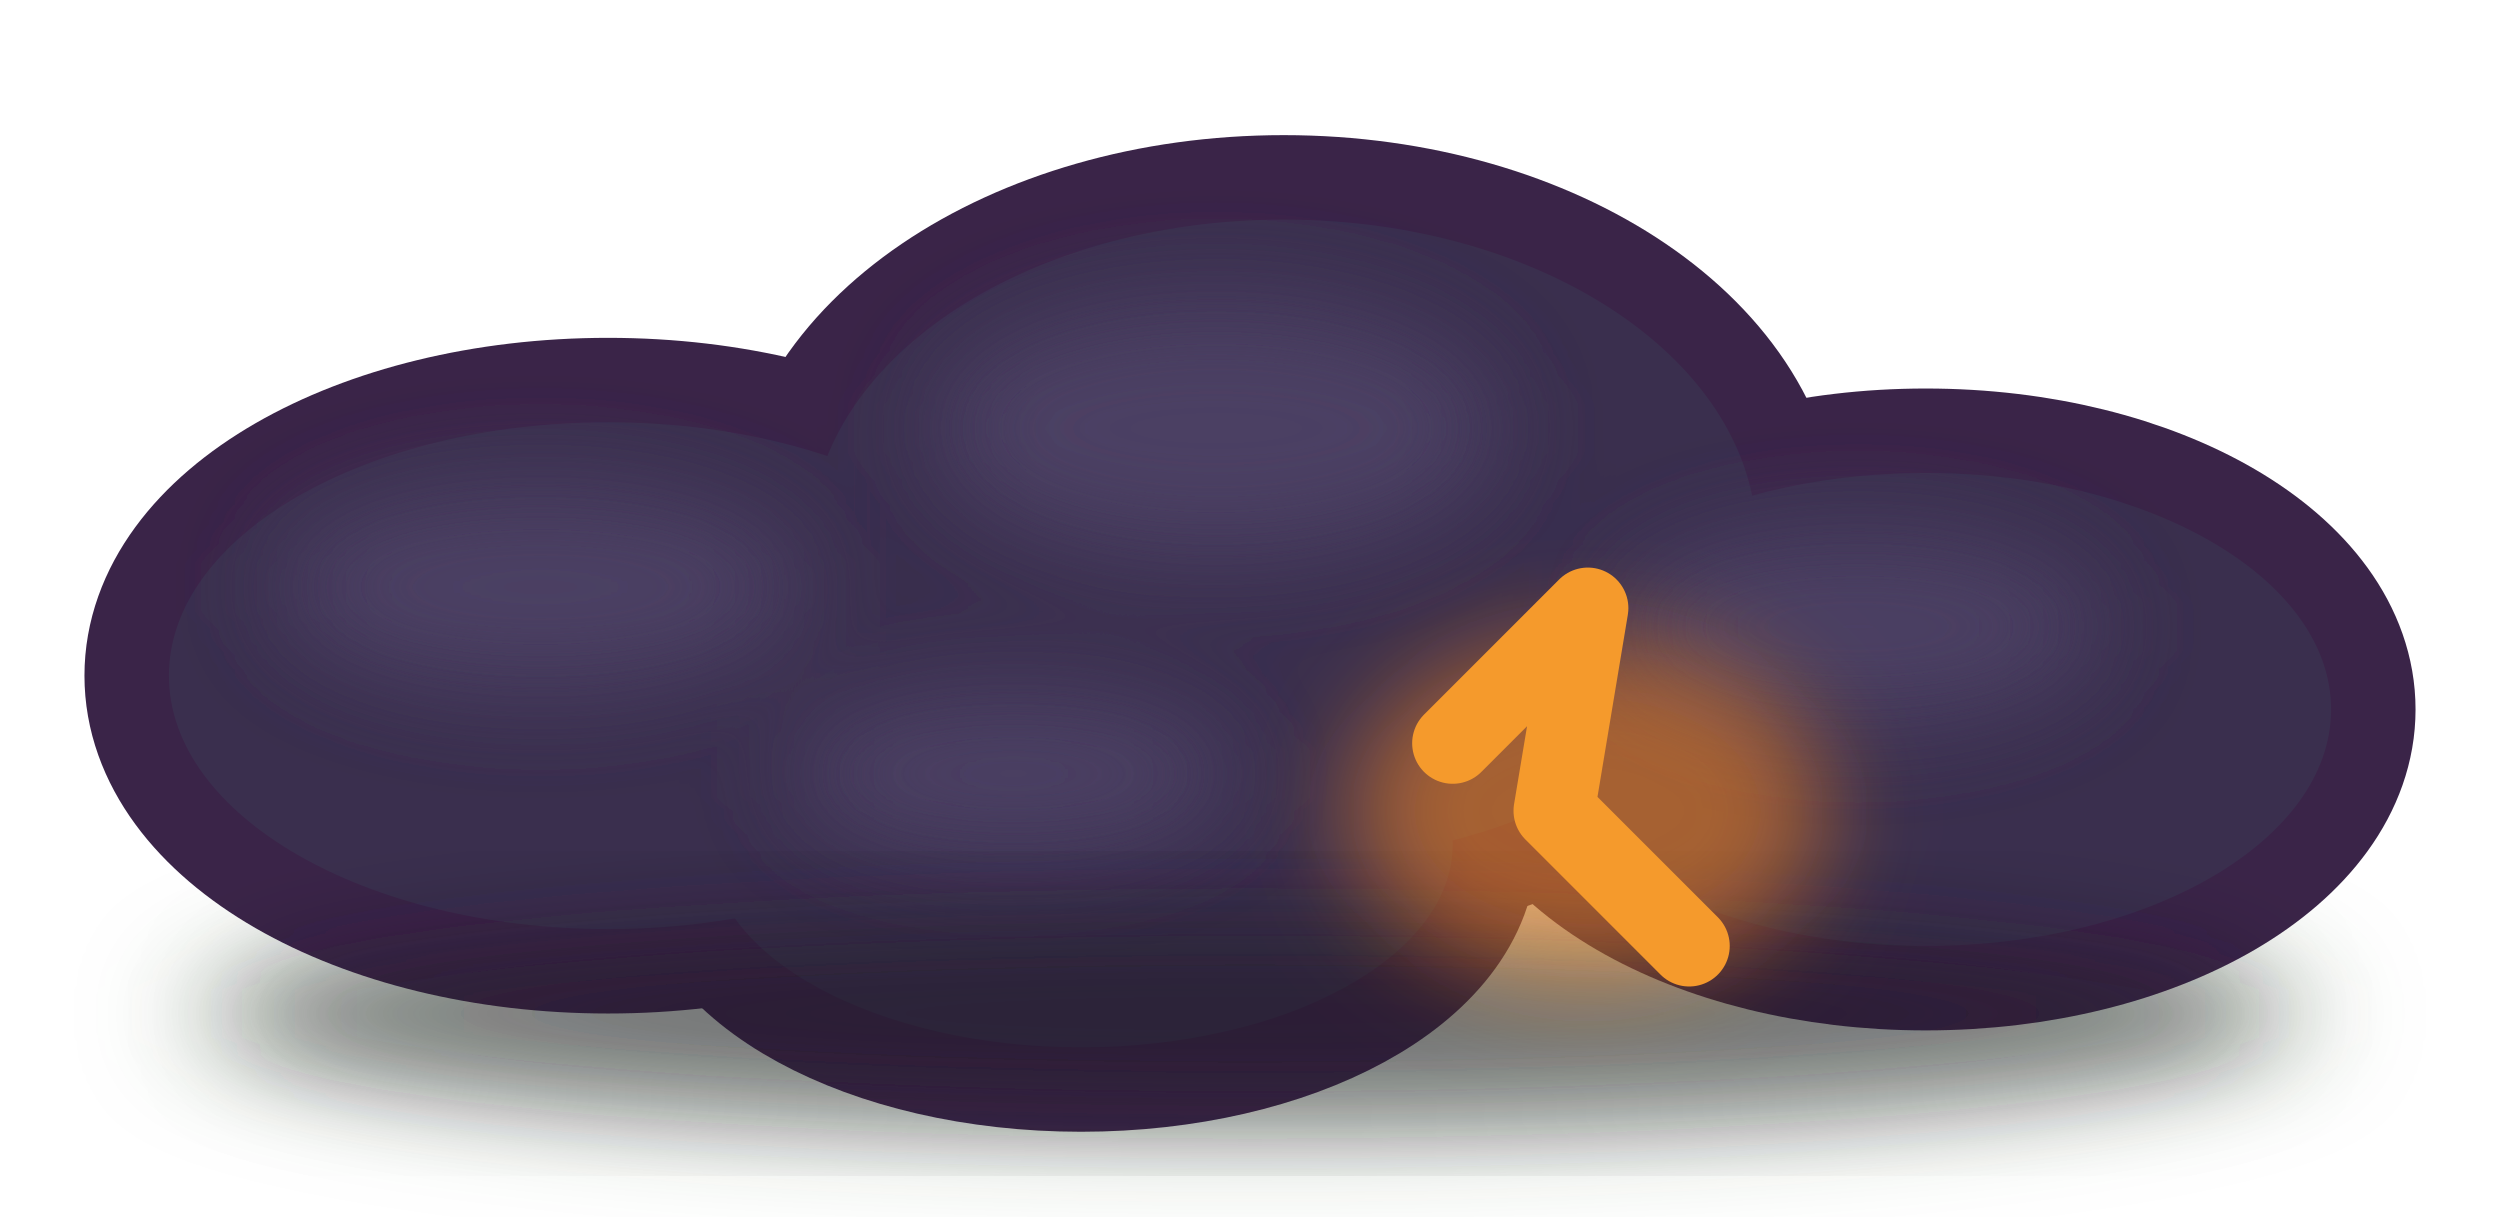
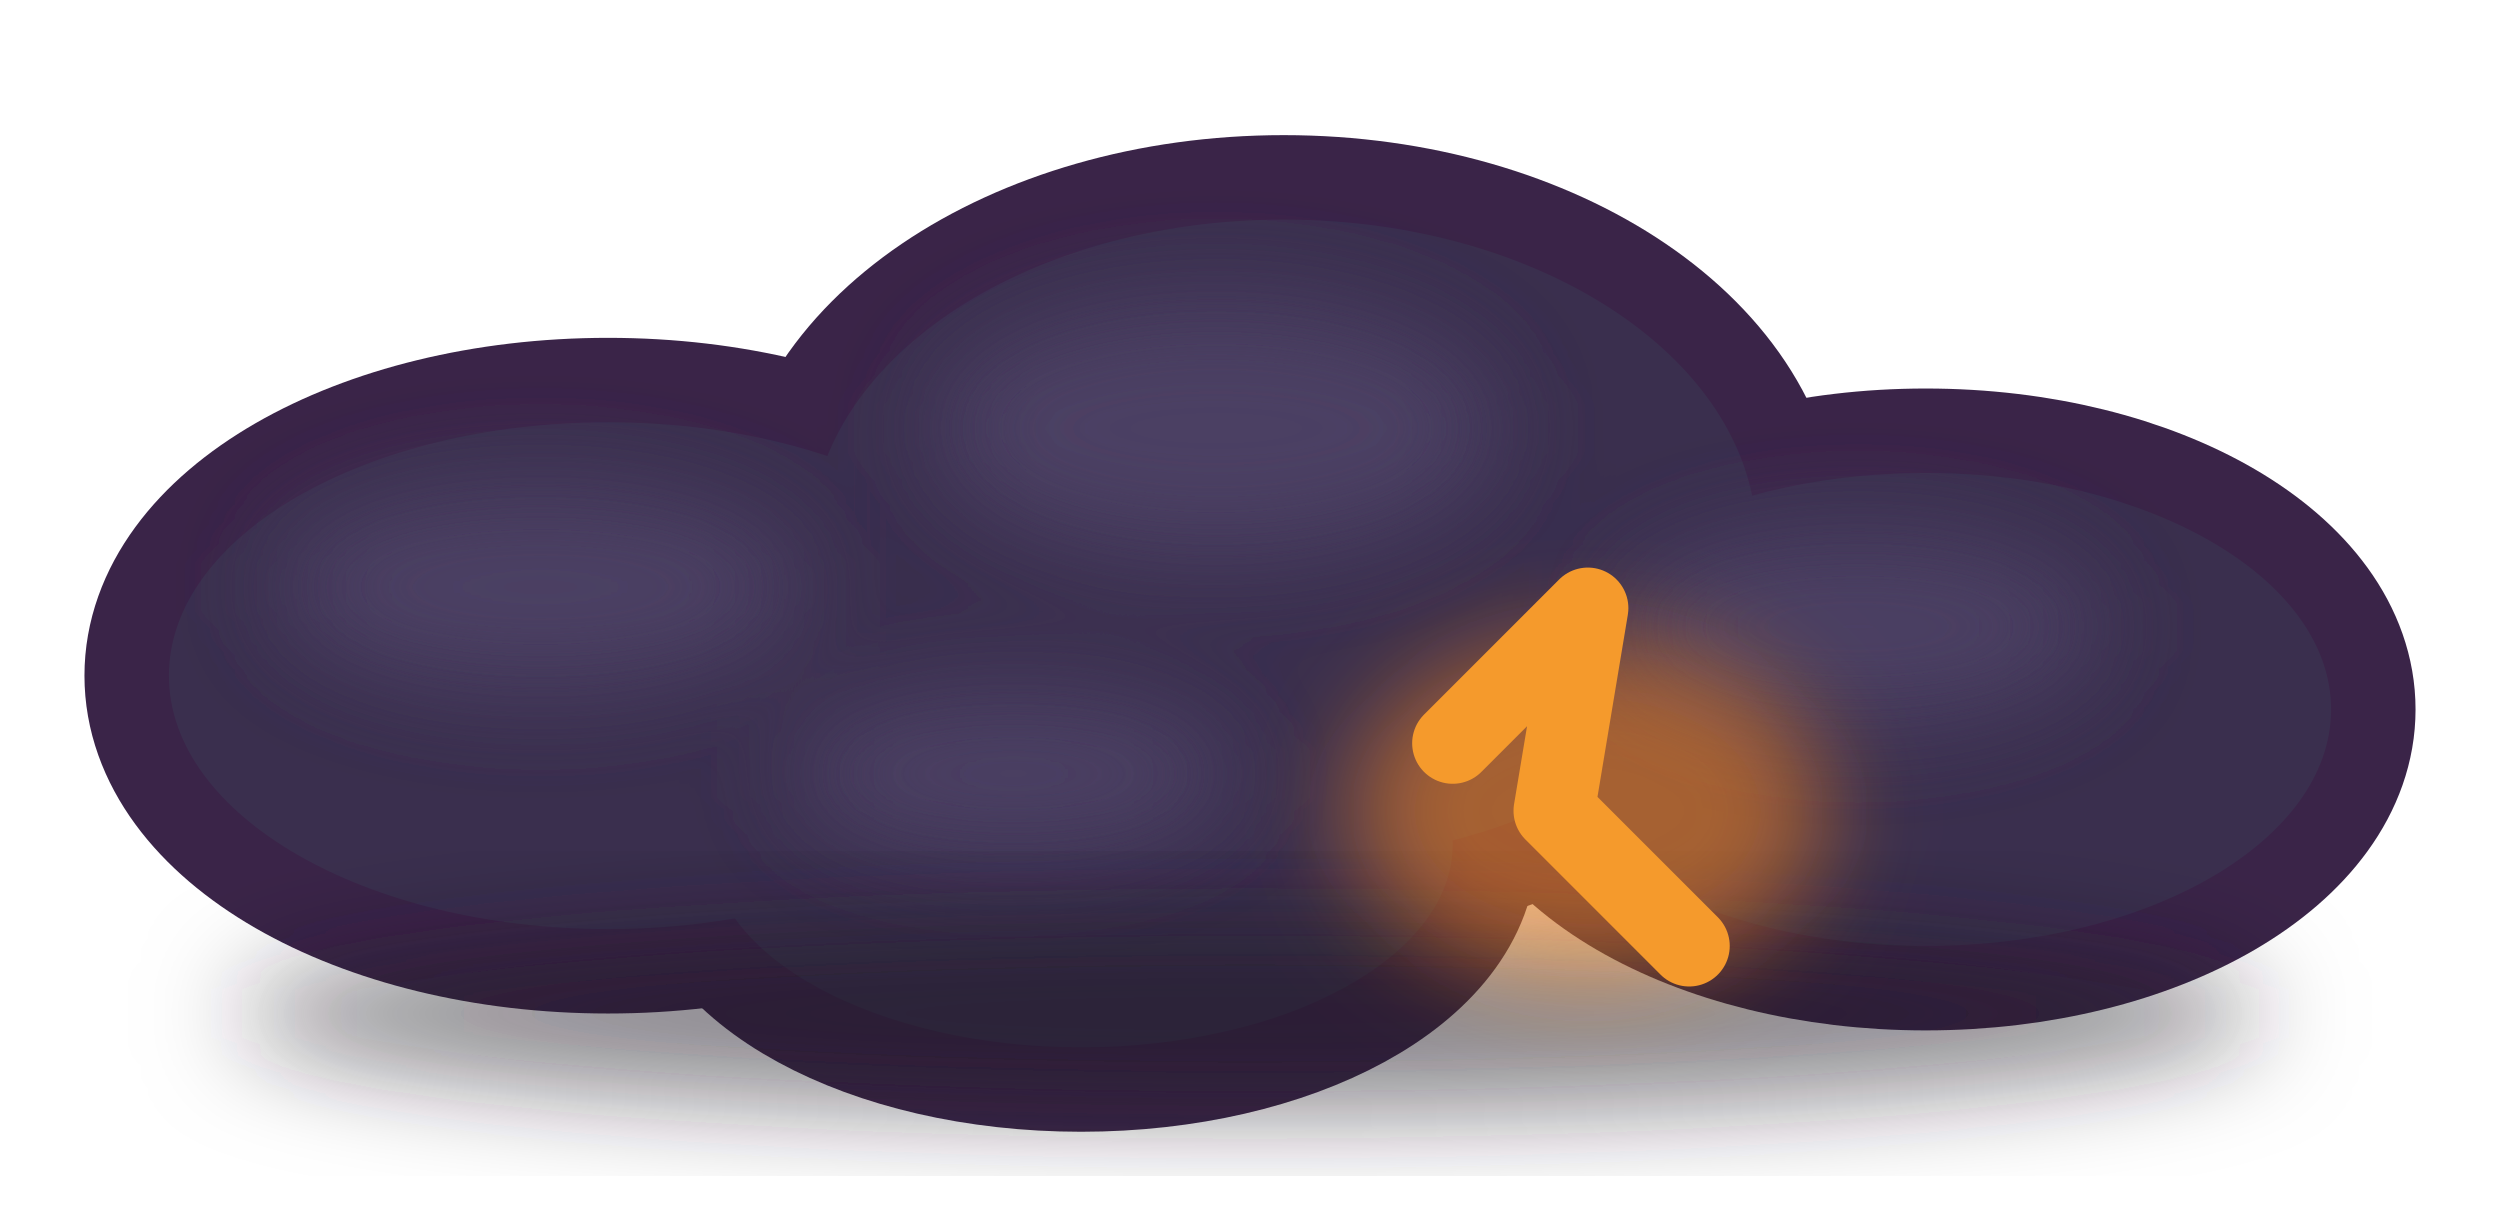
<svg xmlns="http://www.w3.org/2000/svg" width="74" height="36" viewBox="-37 -22 74 36">
  <defs>
    <filter id="sb2" x="-30%" y="-30%" width="160%" height="160%">
      <feGaussianBlur stdDeviation="1.5" />
    </filter>
  </defs>
-   <ellipse cx="0" cy="8" rx="32" ry="4" fill="#24461f" opacity=".25" filter="url(#sb2)" />
  <g id="body">
    <g fill="#3a2448" stroke="#3a2448" stroke-width="5">
      <ellipse cx="-19" cy="-2" rx="13" ry="7.5" />
      <ellipse cx="1" cy="-6" rx="14" ry="9.5" />
      <ellipse cx="20" cy="-1" rx="12" ry="7" />
      <ellipse cx="-5" cy="3" rx="11" ry="6" />
    </g>
    <g fill="#3a2f4e">
      <ellipse cx="-19" cy="-2" rx="13" ry="7.5" />
      <ellipse cx="1" cy="-6" rx="14" ry="9.5" />
      <ellipse cx="20" cy="-1" rx="12" ry="7" />
      <ellipse cx="-5" cy="3" rx="11" ry="6" />
    </g>
    <g fill="#4c3f63" filter="url(#sb2)">
      <ellipse cx="-21" cy="-4.625" rx="7.8" ry="3" />
      <ellipse cx="-1" cy="-9.325" rx="8.4" ry="3.8" />
      <ellipse cx="18" cy="-3.45" rx="7.2" ry="2.8" />
      <ellipse cx="-7" cy="0.9" rx="6.6" ry="2.4" />
    </g>
    <g fill="#1a1324" opacity=".5" filter="url(#sb2)">
      <ellipse cx="0" cy="8" rx="30" ry="3" />
    </g>
    <ellipse cx="10" cy="2" rx="7" ry="5" fill="#ff8a1e" opacity=".55" filter="url(#sb2)" />
    <path d="M6 0 L10 -4 L9 2 L13 6" fill="none" stroke="#f59a2c" stroke-width="2.4" stroke-linejoin="round" stroke-linecap="round" />
  </g>
</svg>
